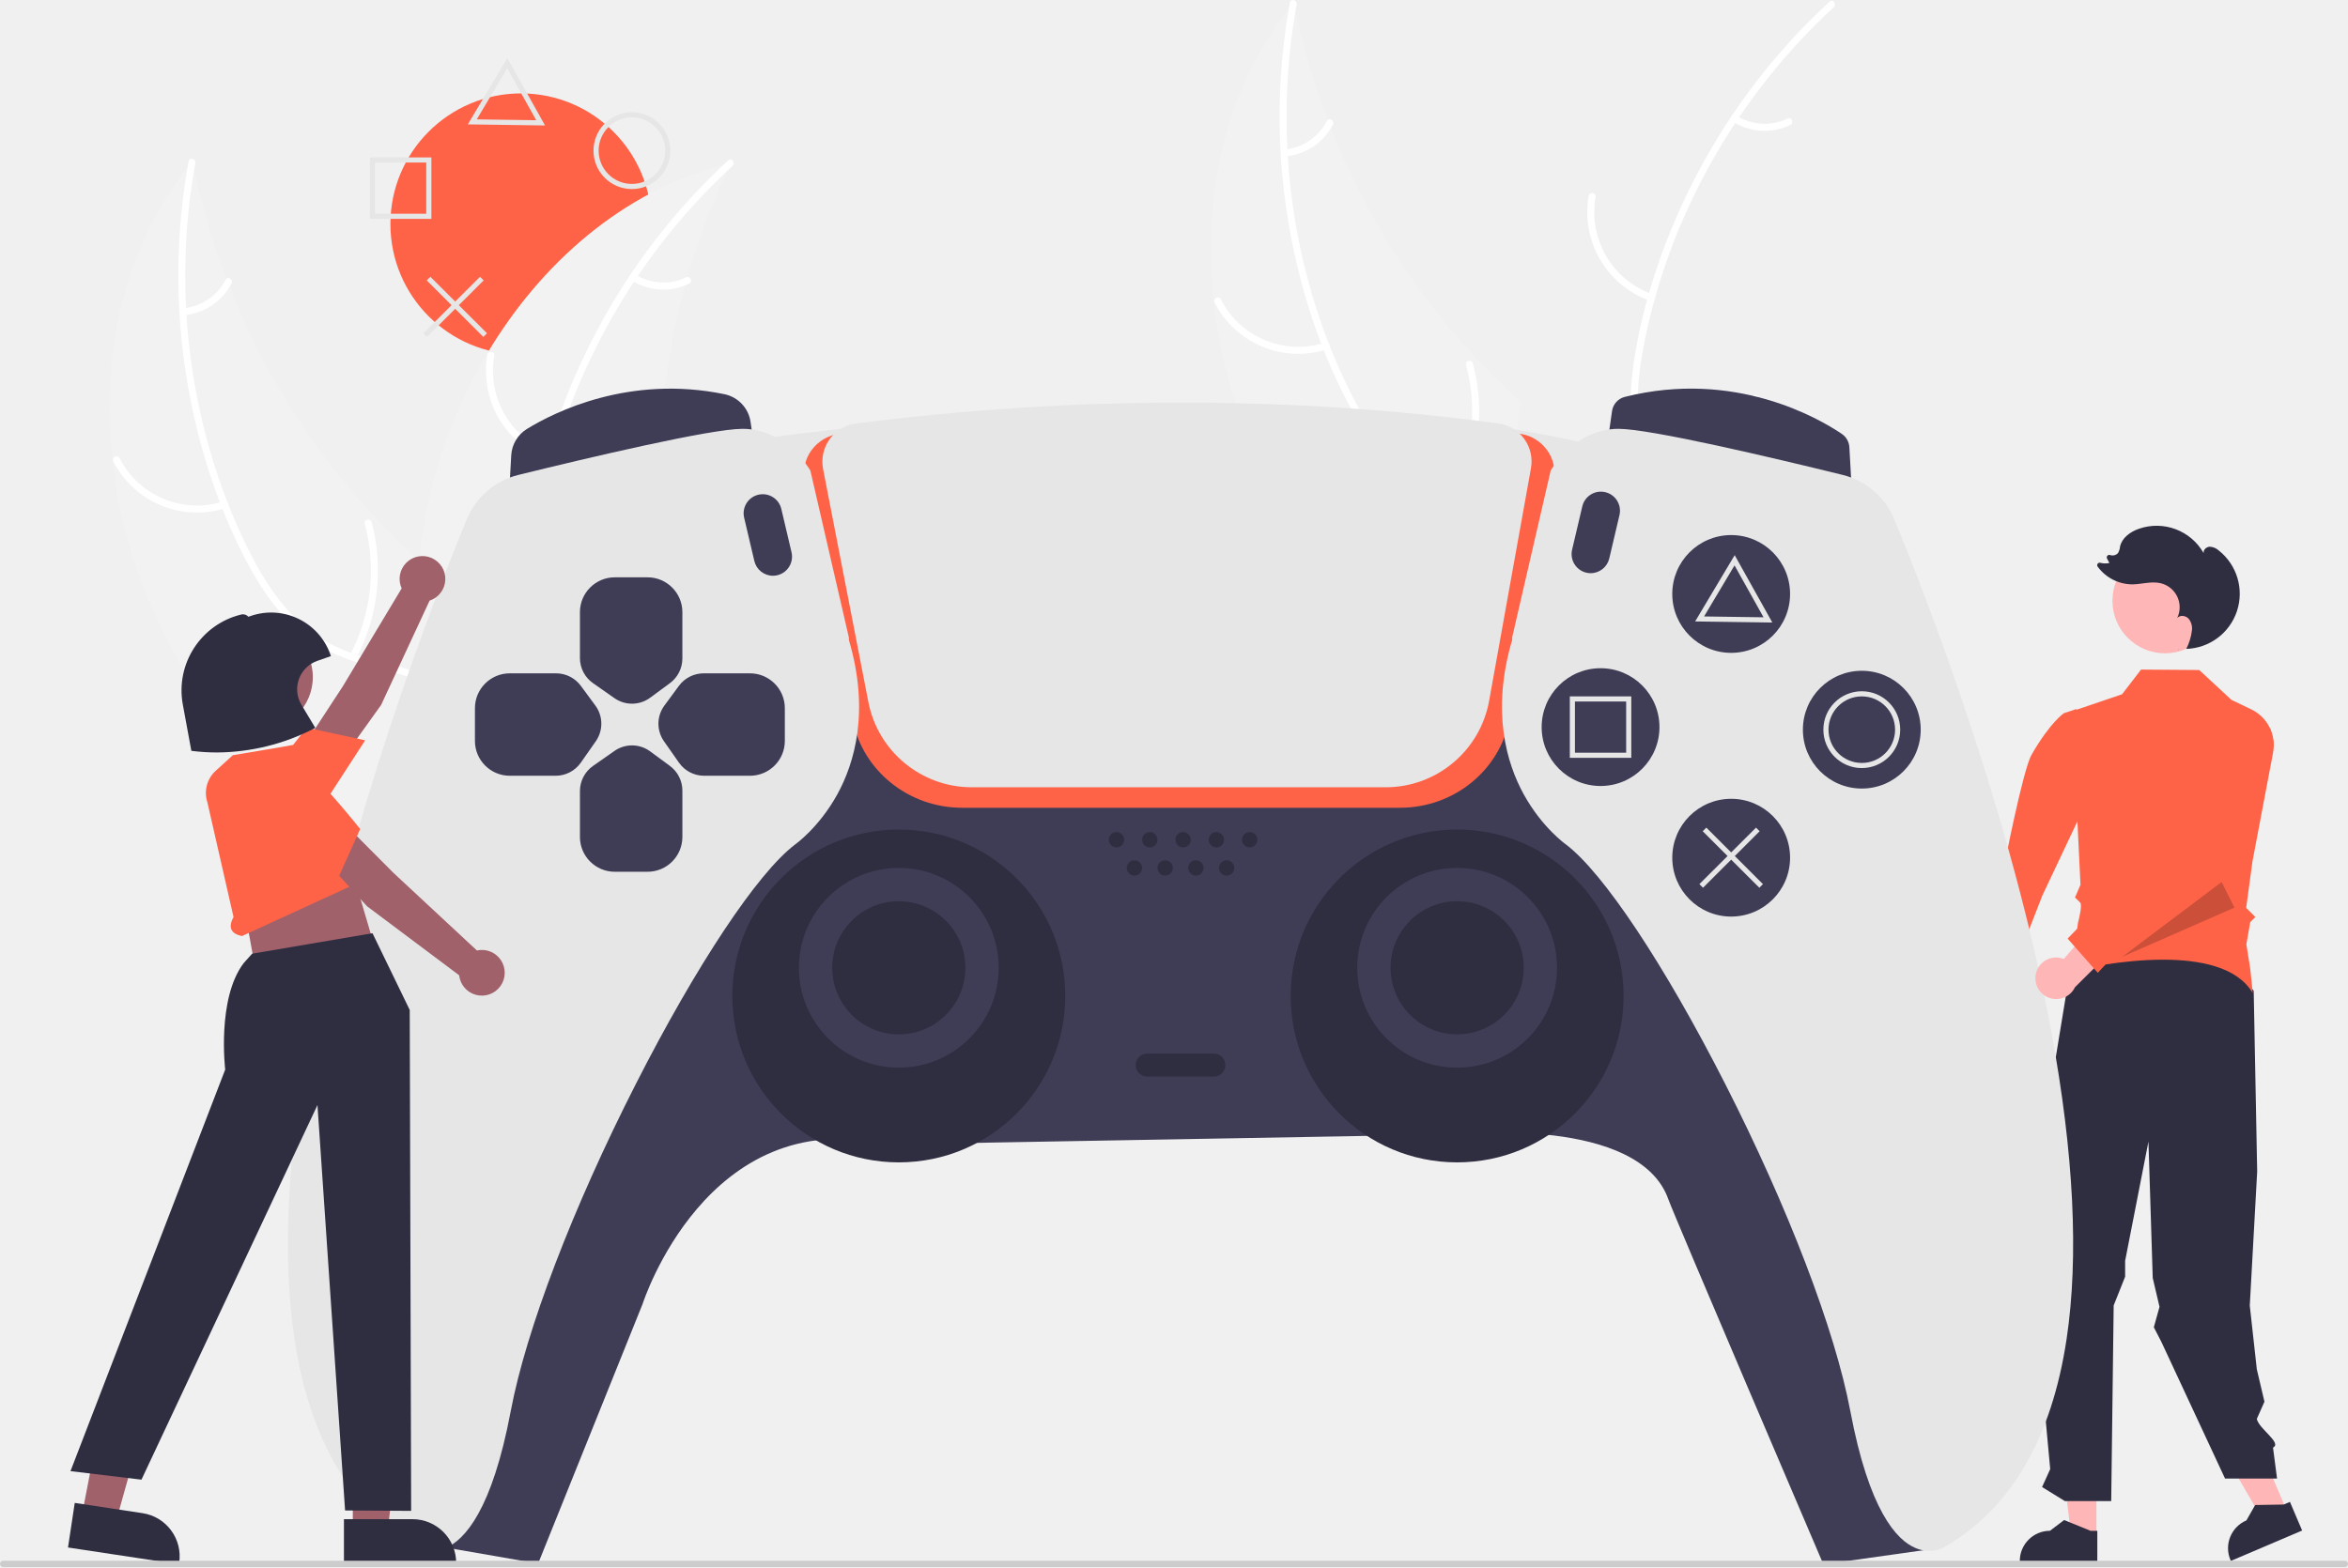
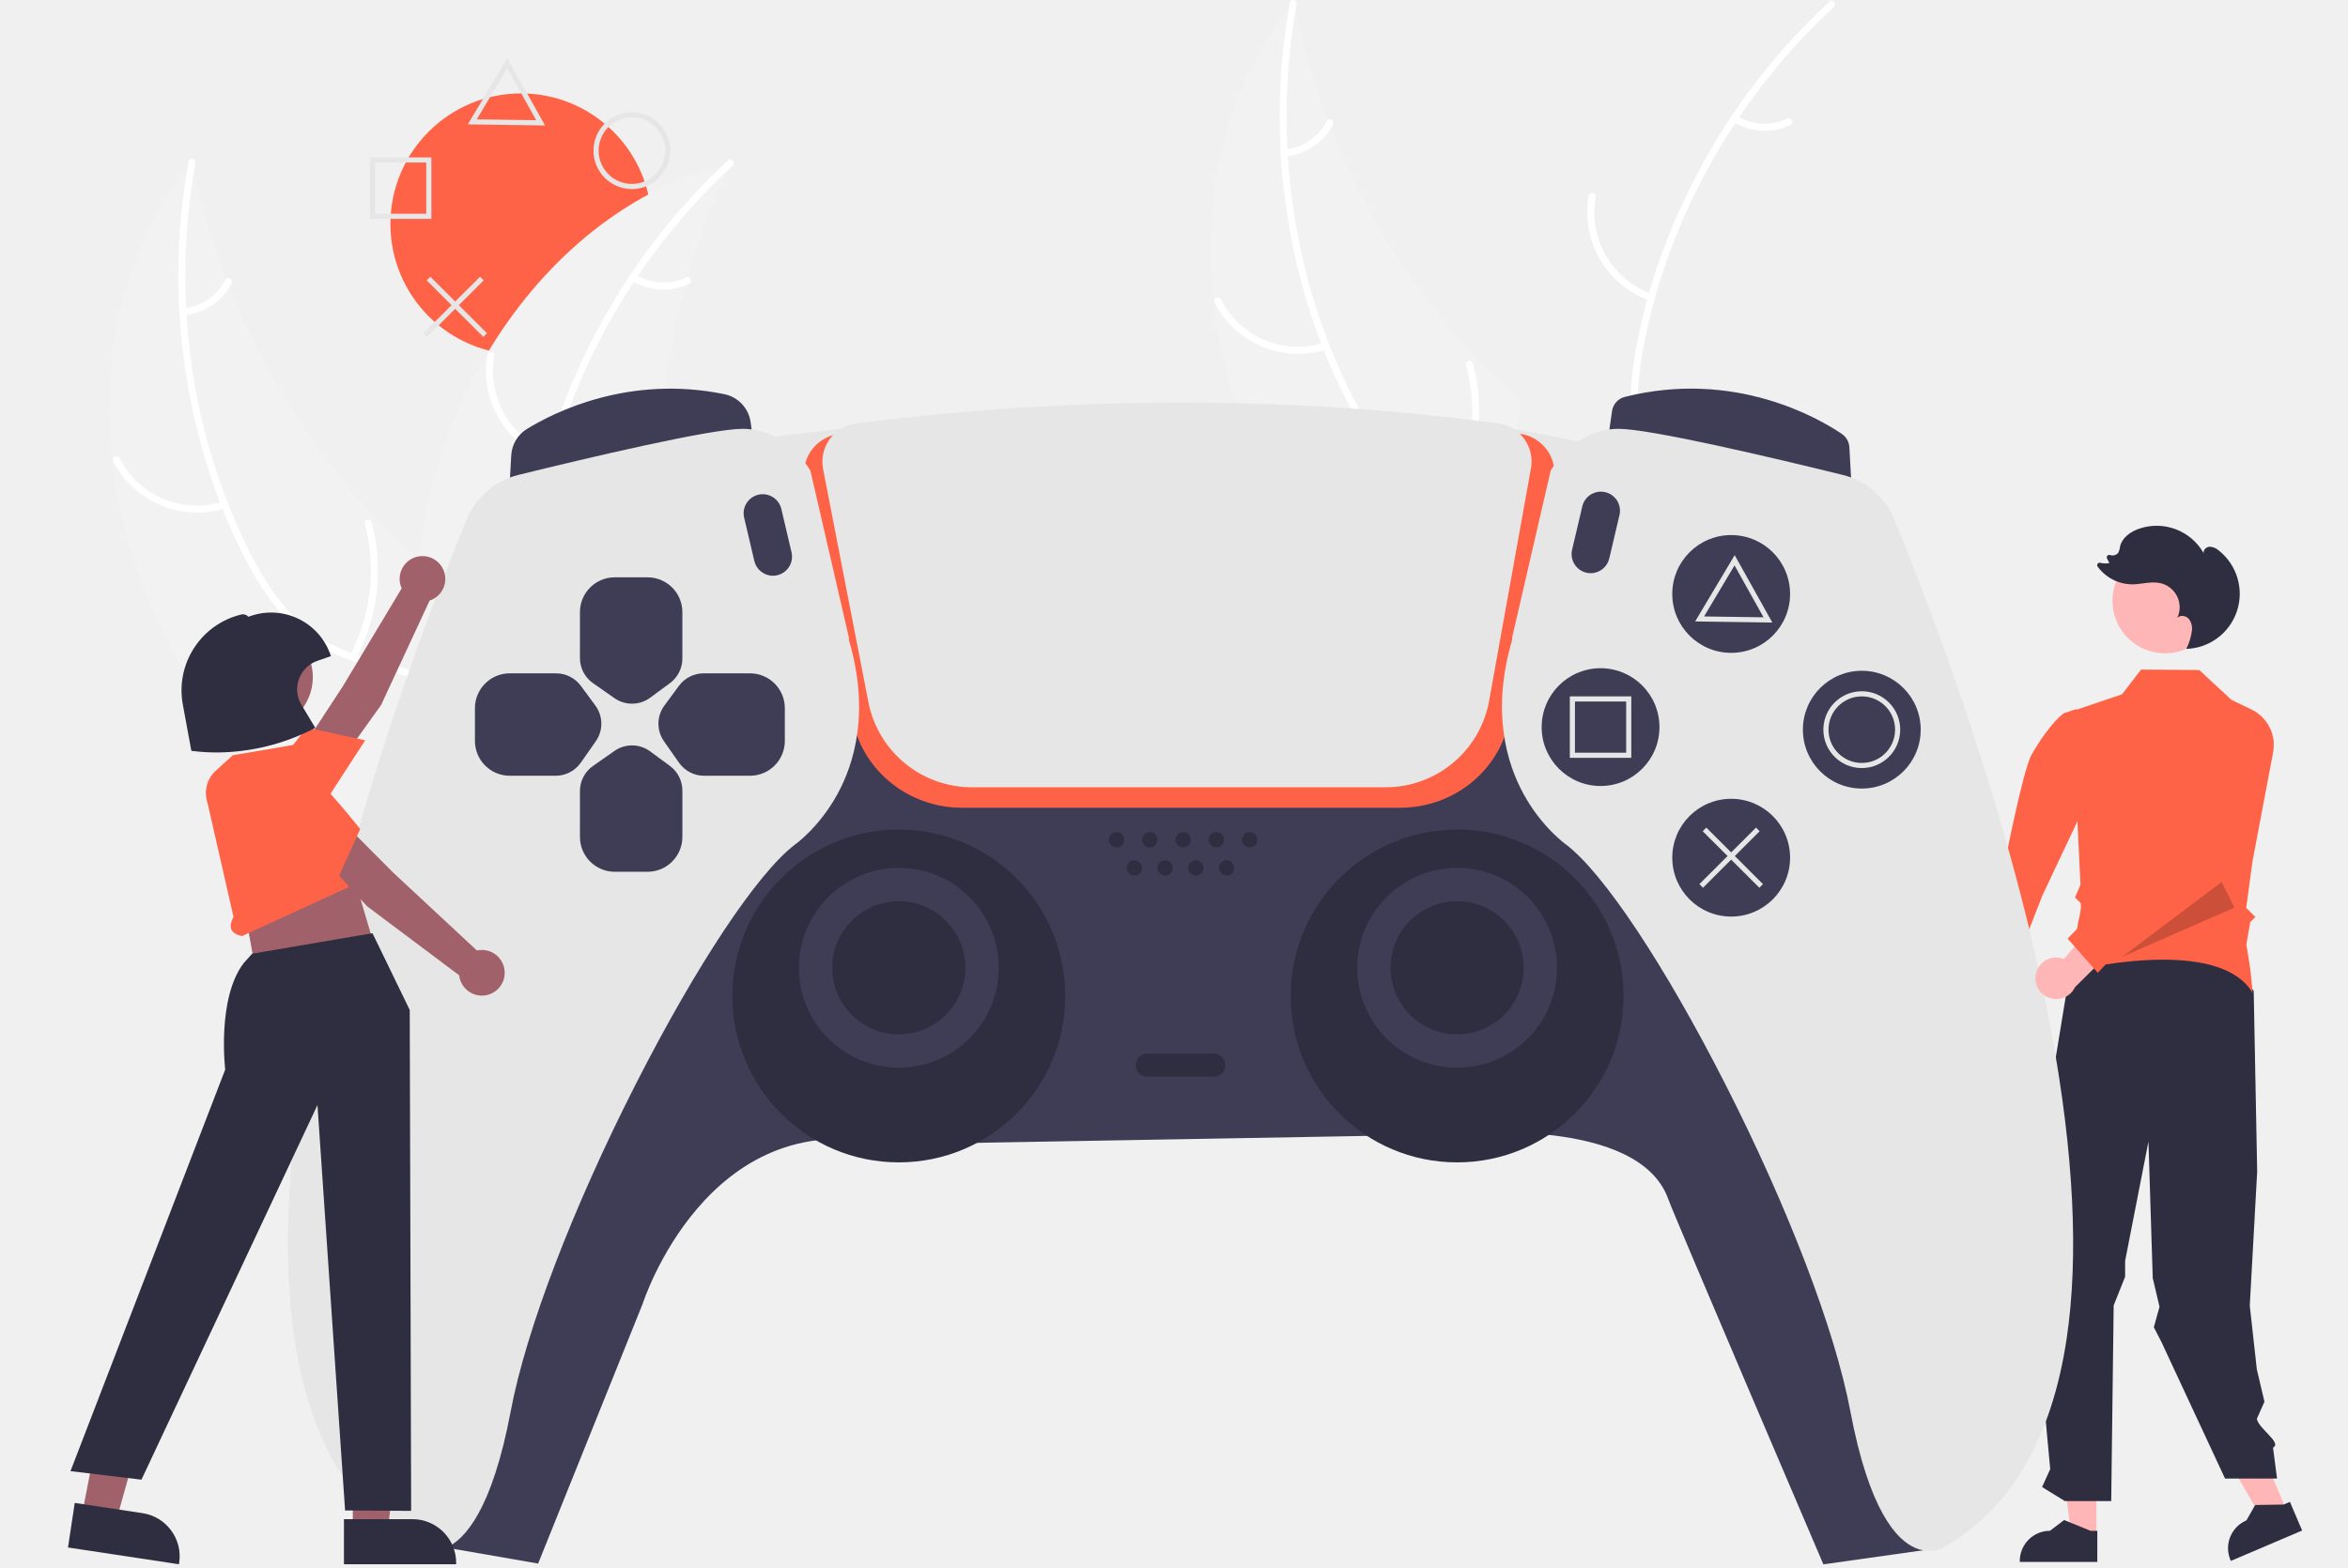
<svg xmlns="http://www.w3.org/2000/svg" data-name="Layer 1" width="916.775" height="612.055" viewBox="0 0 916.775 612.055">
  <polygon points="893.363 591.2 884.309 595.057 865.118 561.972 878.481 556.278 893.363 591.2" fill="#ffb6b6" />
  <polygon points="818.545 599.767 808.704 599.766 804.022 561.806 818.547 561.806 818.545 599.767" fill="#ffb6b6" />
  <path d="M960.504,754.006,930.24,754.005v-.383a11.78,11.78,0,0,1,11.78-11.779h.001l5.528-4.194,10.314,4.195,2.642 0Z" transform="translate(-141.6125 -143.9725)" fill="#2f2e41" />
  <path d="M1040.481,741.744l-27.841,11.865-.15-.352a11.78,11.78,0,0,1,6.218-15.455l.001-0,3.441-6.026,11.133-.185,2.43-1.036Z" transform="translate(-141.6125 -143.9725)" fill="#2f2e41" />
  <path d="M950.504,519.075l-14.957,91.075,4.071,13.572-5.341,9.612,7.844,84.415-3.184,7.01,8.896,5.487h18.102l.961-76.421,4.472-11.22V636.42l9.103-46.6,1.676,53.304,2.648,11.238-2.224,8.001,2.906,5.606,24.906,53.48h20.299l-1.57-12.094h0c3.637-1.841-5.46-7.223-6.334-11.204l2.989-6.725-2.989-12.703-2.741-24.822,2.89-52.395-1.36-70.556c-6.815-9.137-14.376-16.184-23.746-18.158Z" transform="translate(-141.6125 -143.9725)" fill="#2f2e41" />
  <circle id="e3f68381-4551-4dde-a951-c654c55667ae" data-name="ab6171fa-7d69-4734-b81c-8dff60f9761b" cx="845.316" cy="234.649" r="20.513" fill="#ffb6b6" />
  <path d="M902.352,540.594a8.072,8.072,0,0,1,7.543-9.814l8.263-27.471,9.553,11.444-9.312,24.332a8.116,8.116,0,0,1-16.048,1.509Z" transform="translate(-141.6125 -143.9725)" fill="#ffb6b6" />
  <path id="eb9b57ee-86ab-410d-b03f-f9f5ae1c3330-37" data-name="f348f81f-b961-4ae4-bc6b-758f6acfb12a" d="M955.956,427.68l-3.703-6.766-4.772,1.593s-5.268,3.399-12.645,16.233c-3.412,5.936-10.787,43.997-10.787,43.997L906.81,528.384l17.575,2.971,14.664-37.618,17-36Z" transform="translate(-141.6125 -143.9725)" fill="#ff6347" />
  <path d="M986.168,518.788c14.443,0,29.016,2.844,34.984,13.01-.156-2.21-.547-6.043-.953-9.56l-1.493-9.449,1.513-8.664,2-2-3.582-3.582,2.443-18.084,8.065-42.603A15.471,15.471,0,0,0,1020.62,421.034l-7.749-3.726-12.561-11.651-22.722-.17-7.413,9.637-19.514,6.628,3.275,67.761-2.147,5.01c.481.442,1.497,1.386,2.046,1.995.778.86-.213,5.291-.873,7.854l-.907,6.831,2.855,2.04-3.711,4.384-.742,5.565C954.144,522.32,970.076,518.788,986.168,518.788Z" transform="translate(-141.6125 -143.9725)" fill="#ff6347" />
  <path d="M992.176,398.13q.131-.289.262-.581c-.034.001-.067.006-.1.007Z" transform="translate(-141.6125 -143.9725)" fill="#2f2e41" />
  <path d="M1008.012,359.041a5.71,5.71,0,0,0-3.577-1.546c-1.326.043-2.672,1.241-2.397,2.539A21.08,21.08,0,0,0,976.67,350.521c-3.297,1.163-6.53,3.49-7.287,6.903a6.217,6.217,0,0,1-.783,2.548,2.909,2.909,0,0,1-3.096.784l-.033-.01a.969.969,0,0,0-1.171,1.368l.933,1.74a7.475,7.475,0,0,1-3.561-.076.968.968,0,0,0-1.028,1.507,16.879,16.879,0,0,0,13.459,6.918c3.727-.023,7.493-1.307,11.12-.45a9.659,9.659,0,0,1,6.497,13.56c1.114-1.219,3.268-.93,4.408.265a6.046,6.046,0,0,1,1.32,4.626,21.465,21.465,0,0,1-2.204,7.205,21.54,21.54,0,0,0,12.768-38.37Z" transform="translate(-141.6125 -143.9725)" fill="#2f2e41" />
  <circle cx="203.437" cy="87.481" r="51" fill="#ff6347" />
  <path d="M201.709,383.163c-25.59-56.603-24.647-128.351,15.068-176.115A286.207,286.207,0,0,0,319.216,374.734c20.447,16.145,44.87,31.973,50.455,57.42,3.476,15.834-1.451,32.581-9.968,46.373-8.518,13.793-20.39,25.139-32.127,36.32l-1.317,3.826C275.186,483.313,227.299,439.767,201.709,383.163Z" transform="translate(-141.6125 -143.9725)" fill="#f2f2f2" />
  <path d="M217.882,207.738c-9.14,50.048-2.35,103.341,19.866,149.194,4.803,9.913,10.538,19.552,18.216,27.525,7.682,7.977,16.866,12.998,27.432,16.083,9.659,2.82,19.866,4.586,28.672,9.706,9.281,5.396,15.041,14.45,17.285,24.832,2.745,12.703.763,25.636-1.616,38.215-2.641,13.967-5.605,28.432-1.778,42.473.464,1.701-2.203,2.321-2.666.623-6.658-24.428,6.287-48.521,4.478-73.08-.844-11.46-5.147-22.735-14.974-29.375-8.593-5.806-19.116-7.637-28.921-10.408-10.295-2.91-19.541-7.354-27.409-14.726-8.048-7.541-14.172-16.976-19.207-26.723-11.356-21.982-18.842-46.201-22.802-70.586a248.968,248.968,0,0,1,.809-84.56c.316-1.729,2.93-.909,2.616.808Z" transform="translate(-141.6125 -143.9725)" fill="#fff" />
  <path d="M229.741,342.409A36.702,36.702,0,0,1,185.858,324.161c-.796-1.571,1.608-2.882,2.405-1.309a33.986,33.986,0,0,0,40.855,16.891c1.675-.546,2.288,2.124.623,2.666Z" transform="translate(-141.6125 -143.9725)" fill="#fff" />
  <path d="M278.311,399.756a70.741,70.741,0,0,0,5.722-51.235c-.458-1.703,2.209-2.323,2.666-.623a73.581,73.581,0,0,1-6.063,53.303c-.826,1.56-3.147.106-2.325-1.445Z" transform="translate(-141.6125 -143.9725)" fill="#fff" />
  <path d="M213.423,264.354a20.775,20.775,0,0,0,16.281-11.115c.806-1.57,3.126-.114,2.325,1.445a23.28,23.28,0,0,1-17.984,12.336,1.415,1.415,0,0,1-1.644-1.022,1.376,1.376,0,0,1,1.022-1.644Z" transform="translate(-141.6125 -143.9725)" fill="#fff" />
  <path d="M427.099,207.602c-.475.994-.951,1.989-1.415,3.003a273.598,273.598,0,0,0-15.618,41.543c-.332,1.097-.653,2.213-.953,3.317a288.435,288.435,0,0,0-8.762,105.831,280.106,280.106,0,0,0,7.598,41.875c4.961,18.983,11.849,39.171,10.295,58.126a48.054,48.054,0,0,1-.786,5.895l-86.43,52.791c-.257.021-.502.063-.76.085l-3.354,2.266c-.235-.696-.463-1.423-.698-2.119-.138-.403-.256-.818-.394-1.221-.086-.273-.171-.546-.264-.787-.029-.091-.057-.182-.074-.253-.093-.241-.154-.475-.235-.696q-1.933-6.089-3.786-12.227c-.012-.02-.012-.02-.005-.051-9.337-31.202-16.151-63.457-17.852-95.721-.051-.971-.115-1.961-.126-2.955a267.285,267.285,0,0,1,1.507-43.592,236.291,236.291,0,0,1,4.046-23.564,196.492,196.492,0,0,1,22.763-57.063c21.002-35.301,53.061-63.492,92.296-73.73C425.098,208.094,426.084,207.844,427.099,207.602Z" transform="translate(-141.6125 -143.9725)" fill="#f2f2f2" />
  <path d="M427.575,208.818c-37.43,34.458-64.095,81.097-73.964,131.084-2.134,10.807-3.358,21.956-2.027,32.945,1.331,10.994,5.641,20.533,12.22,29.357,6.014,8.067,13.101,15.623,17.049,25.012,4.162,9.896,3.31,20.593-1.149,30.234-5.456,11.796-14.826,20.928-24.298,29.54-10.518,9.562-21.594,19.327-26.992,32.842-.654,1.637-3.157.527-2.504-1.108,9.391-23.513,34.233-34.956,47.575-55.655,6.226-9.659,9.578-21.252,5.73-32.469-3.365-9.809-10.666-17.607-16.826-25.723-6.468-8.522-11.175-17.637-13.018-28.26-1.885-10.867-1.095-22.087.753-32.901,4.168-24.389,12.772-48.233,24.291-70.088a248.968,248.968,0,0,1,51.557-67.03c1.293-1.19,2.887,1.038,1.602,2.22Z" transform="translate(-141.6125 -143.9725)" fill="#fff" />
  <path d="M355.962,323.484A36.702,36.702,0,0,1,331.911,282.494c.31-1.734,3.019-1.333,2.709.403a33.986,33.986,0,0,0,22.451,38.084c1.666.573.548,3.073-1.108,2.504Z" transform="translate(-141.6125 -143.9725)" fill="#fff" />
  <path d="M360.216,398.515A70.741,70.741,0,0,0,395.632,361.052c.66-1.635,3.163-.525,2.504,1.108a73.581,73.581,0,0,1-36.933,38.909c-1.599.748-2.577-1.81-.987-2.554Z" transform="translate(-141.6125 -143.9725)" fill="#fff" />
  <path d="M389.928,251.337a20.775,20.775,0,0,0,19.691.927c1.589-.768,2.565,1.791.987,2.554a23.28,23.28,0,0,1-21.786-.977,1.415,1.415,0,0,1-.698-1.806,1.376,1.376,0,0,1,1.806-.698Z" transform="translate(-141.6125 -143.9725)" fill="#fff" />
  <path d="M631.709,321.163c-25.59-56.603-24.647-128.351,15.068-176.115A286.207,286.207,0,0,0,749.216,312.734c20.447,16.145,44.87,31.973,50.455,57.42,3.476,15.834-1.451,32.581-9.968,46.373-8.518,13.793-20.39,25.139-32.127,36.32l-1.317,3.826C705.186,421.313,657.299,377.767,631.709,321.163Z" transform="translate(-141.6125 -143.9725)" fill="#f2f2f2" />
  <path d="M647.882,145.738c-9.14,50.048-2.35,103.341,19.866,149.194,4.803,9.913,10.538,19.552,18.216,27.525,7.682,7.977,16.866,12.998,27.432,16.083,9.659,2.82,19.866,4.586,28.672,9.706,9.281,5.396,15.041,14.45,17.285,24.832,2.745,12.703.763,25.636-1.616,38.215-2.641,13.967-5.605,28.432-1.778,42.473.464,1.701-2.203,2.321-2.666.623-6.658-24.428,6.287-48.521,4.478-73.08-.844-11.46-5.147-22.735-14.974-29.375-8.593-5.806-19.116-7.637-28.921-10.408-10.295-2.91-19.541-7.354-27.409-14.726-8.048-7.541-14.172-16.976-19.207-26.723-11.356-21.982-18.842-46.201-22.802-70.586a248.968,248.968,0,0,1,.809-84.56c.316-1.729,2.93-.909,2.616.808Z" transform="translate(-141.6125 -143.9725)" fill="#fff" />
  <path d="M659.741,280.409A36.702,36.702,0,0,1,615.858,262.161c-.796-1.571,1.608-2.882,2.405-1.309a33.986,33.986,0,0,0,40.855,16.891c1.675-.546,2.288,2.124.623,2.666Z" transform="translate(-141.6125 -143.9725)" fill="#fff" />
  <path d="M708.311,337.756a70.741,70.741,0,0,0,5.722-51.235c-.458-1.703,2.209-2.323,2.666-.623a73.581,73.581,0,0,1-6.063,53.303c-.826,1.56-3.147.106-2.325-1.445Z" transform="translate(-141.6125 -143.9725)" fill="#fff" />
  <path d="M643.423,202.354a20.775,20.775,0,0,0,16.281-11.115c.806-1.57,3.126-.114,2.325,1.445a23.28,23.28,0,0,1-17.984,12.336,1.415,1.415,0,0,1-1.644-1.022,1.376,1.376,0,0,1,1.022-1.644Z" transform="translate(-141.6125 -143.9725)" fill="#fff" />
  <path d="M857.099,145.602c-.475.994-.951,1.989-1.415,3.003a273.598,273.598,0,0,0-15.618,41.543c-.332,1.097-.653,2.213-.953,3.317a288.435,288.435,0,0,0-8.762,105.831,280.106,280.106,0,0,0,7.598,41.875c4.961,18.983,11.849,39.171,10.295,58.126a48.054,48.054,0,0,1-.786,5.895l-86.43,52.791c-.257.021-.502.063-.76.085l-3.354,2.266c-.235-.696-.463-1.423-.698-2.119-.138-.403-.256-.818-.394-1.221-.086-.273-.171-.546-.264-.787-.029-.091-.057-.182-.074-.253-.093-.241-.154-.475-.235-.696q-1.933-6.089-3.786-12.227c-.012-.02-.012-.02-.005-.051-9.337-31.202-16.151-63.457-17.852-95.721-.051-.971-.115-1.961-.126-2.955a267.285,267.285,0,0,1,1.507-43.592,236.291,236.291,0,0,1,4.046-23.564,196.492,196.492,0,0,1,22.763-57.063c21.002-35.301,53.061-63.492,92.296-73.73C855.098,146.094,856.083,145.844,857.099,145.602Z" transform="translate(-141.6125 -143.9725)" fill="#f0f0f0" />
  <path d="M857.575,146.818c-37.43,34.458-64.095,81.097-73.964,131.084-2.134,10.807-3.358,21.956-2.027,32.945,1.331,10.994,5.641,20.533,12.22,29.357,6.014,8.067,13.101,15.623,17.049,25.012,4.162,9.896,3.31,20.593-1.149,30.234-5.456,11.796-14.826,20.928-24.298,29.54-10.518,9.562-21.594,19.327-26.992,32.842-.654,1.637-3.157.527-2.504-1.108,9.391-23.513,34.233-34.956,47.575-55.655,6.226-9.659,9.578-21.252,5.73-32.469-3.365-9.809-10.666-17.607-16.826-25.723-6.468-8.522-11.175-17.637-13.018-28.26-1.885-10.867-1.095-22.087.753-32.901,4.168-24.389,12.772-48.233,24.291-70.088a248.968,248.968,0,0,1,51.557-67.03c1.293-1.19,2.887,1.038,1.602,2.22Z" transform="translate(-141.6125 -143.9725)" fill="#fff" />
  <path d="M785.962,261.484A36.702,36.702,0,0,1,761.911,220.494c.31-1.734,3.019-1.333,2.709.403a33.986,33.986,0,0,0,22.451,38.084c1.666.573.548,3.073-1.108,2.504Z" transform="translate(-141.6125 -143.9725)" fill="#fff" />
  <path d="M790.216,336.515A70.741,70.741,0,0,0,825.632,299.052c.66-1.635,3.163-.525,2.504,1.108a73.581,73.581,0,0,1-36.933,38.909c-1.599.748-2.577-1.81-.987-2.554Z" transform="translate(-141.6125 -143.9725)" fill="#fff" />
  <path d="M819.928,189.337a20.775,20.775,0,0,0,19.691.927c1.589-.768,2.565,1.791.987,2.554a23.28,23.28,0,0,1-21.786-.977,1.415,1.415,0,0,1-.698-1.806,1.376,1.376,0,0,1,1.806-.698Z" transform="translate(-141.6125 -143.9725)" fill="#fff" />
  <path d="M305.549,740.954l9.447,7.316,36.729,6.373L392.549,653.162s25-78.209,95-62.209l225-4s69.083-7.08,80.5,25.5c2.162,6.171,60.5,142.5,60.5,142.5l40.902-5.773-4.902-116.227-97.146-225.5-168.854-10.543-174,12.043Z" transform="translate(-141.6125 -143.9725)" fill="#3f3d56" />
  <circle cx="350.937" cy="388.981" r="65" fill="#2f2e41" />
  <circle cx="568.937" cy="388.981" r="65" fill="#2f2e41" />
  <path d="M416.549,319.954l26.763-5.248s201.504-28.752,328.87,5.248l-9.634,27-337-2Z" transform="translate(-141.6125 -143.9725)" fill="#e6e6e6" />
  <path d="M688.238,459.454H517.229c-20.764,0-38.709-14.377-42.67-34.187l-18.715-93.604a14.991,14.991,0,0,1,2.59-11.824,15.938,15.938,0,0,1,10.949-6.432c90.192-11.195,179.502-11.214,265.45-.058a15.699,15.699,0,0,1,10.79,6.352,15.013,15.013,0,0,1,2.671,11.672l-17.276,93.317C727.29,444.833,709.298,459.454,688.238,459.454Z" transform="translate(-141.6125 -143.9725)" fill="#ff6347" />
  <path d="M340.479,335.193l.745-13.395a12.935,12.935,0,0,1,6.149-10.306c10.797-6.624,39.923-21.208,77.092-13.563a12.977,12.977,0,0,1,10.212,10.846l.995,6.97Z" transform="translate(-141.6125 -143.9725)" fill="#3f3d56" />
  <path d="M864.62,335.193l-95.193-19.448,1.599-11.197A6.692,6.692,0,0,1,776.036,298.978c42.865-10.757,75.676,8.346,84.711,14.458a6.761,6.761,0,0,1,2.952,5.197Z" transform="translate(-141.6125 -143.9725)" fill="#3f3d56" />
  <path d="M310.254,749.689a11.995,11.995,0,0,1-6.492-1.826c-25.489-14.884-41.379-42.159-47.194-81.046-4.803-32.121-2.797-72.438,5.961-119.833C278.058,462.957,310.605,378.968,323.877,346.758a29.376,29.376,0,0,1,20.071-17.284c27.362-6.73,75.127-18.02,87.601-18.02,17.095,0,26.344,16.092,26.436,16.255l.051.133,15.013,65.101v.939c8.282,28.022,2.128,48.265-4.497,60.313-7.191,13.077-16.496,19.606-16.588,19.67-14.611,11.123-38.415,46.956-62.105,93.503-24.619,48.372-42.869,96.102-48.818,127.679-7.282,38.649-17.956,50.481-25.628,53.601A13.602,13.602,0,0,1,310.254,749.689Z" transform="translate(-141.6125 -143.9725)" fill="#e6e6e6" />
  <path d="M682.601,451.454H521.021a41.168,41.168,0,0,1-40.345-33.262l-17.683-91.036a15.02,15.02,0,0,1,12.814-17.769c85.224-10.888,169.614-10.907,250.825-.057a15.006,15.006,0,0,1,12.741,17.543L723.051,417.63A41.065,41.065,0,0,1,682.601,451.454Z" transform="translate(-141.6125 -143.9725)" fill="#e6e6e6" />
  <path d="M894.848,749.69a13.609,13.609,0,0,1-5.162-1.043c-7.672-3.119-18.347-14.951-25.628-53.601-5.949-31.577-24.199-79.307-48.818-127.679-23.69-46.547-47.495-82.38-62.124-93.516-.075-.051-9.379-6.58-16.57-19.657-6.625-12.048-12.779-32.291-4.497-60.313l.013-1.052L747.078,327.771l.035-.062c.092-.163,9.341-16.255,26.436-16.255,12.474,0,60.239,11.29,87.601,18.02a29.38,29.38,0,0,1,20.071,17.284h0c13.272,32.21,45.819,116.199,61.348,200.226,8.759,47.395,10.765,87.712,5.961,119.833-5.815,38.887-21.706,66.162-47.229,81.068A11.948,11.948,0,0,1,894.848,749.69Z" transform="translate(-141.6125 -143.9725)" fill="#e6e6e6" />
  <circle cx="350.937" cy="377.981" r="39" fill="#3f3d56" />
  <circle cx="350.937" cy="377.981" r="26" fill="#2f2e41" />
  <circle cx="568.937" cy="377.981" r="39" fill="#3f3d56" />
  <circle cx="568.937" cy="377.981" r="26" fill="#2f2e41" />
  <circle cx="435.937" cy="327.981" r="3" fill="#2f2e41" />
  <circle cx="448.937" cy="327.981" r="3" fill="#2f2e41" />
  <circle cx="442.937" cy="338.981" r="3" fill="#2f2e41" />
  <circle cx="454.937" cy="338.981" r="3" fill="#2f2e41" />
  <circle cx="466.937" cy="338.981" r="3" fill="#2f2e41" />
  <circle cx="478.937" cy="338.981" r="3" fill="#2f2e41" />
  <circle cx="461.937" cy="327.981" r="3" fill="#2f2e41" />
  <circle cx="474.937" cy="327.981" r="3" fill="#2f2e41" />
  <circle cx="487.937" cy="327.981" r="3" fill="#2f2e41" />
  <path d="M615.549,564.454h-26a4.5,4.5,0,1,1,0-9h26a4.5,4.5,0,0,1,0,9Z" transform="translate(-141.6125 -143.9725)" fill="#2f2e41" />
  <path d="M443.393,368.84a7.464,7.464,0,0,1-7.244-5.75l-3.987-16.928a7.457,7.457,0,0,1,14.517-3.419l3.987,16.928a7.467,7.467,0,0,1-7.272,9.169Z" transform="translate(-141.6125 -143.9725)" fill="#3f3d56" />
  <path d="M762.705,367.84a7.467,7.467,0,0,1-7.272-9.169l3.987-16.928a7.457,7.457,0,0,1,14.517,3.419l-3.987,16.928a7.464,7.464,0,0,1-7.244,5.75Z" transform="translate(-141.6125 -143.9725)" fill="#3f3d56" />
  <path d="M388.378,418.807a11.942,11.942,0,0,1-6.858-2.164l-8.37-5.859a11.968,11.968,0,0,1-5.101-9.797V383.044a13.606,13.606,0,0,1,13.59-13.59h12.819a13.606,13.606,0,0,1,13.59,13.59v18.12a12.002,12.002,0,0,1-4.865,9.627l-7.712,5.683A11.942,11.942,0,0,1,388.378,418.807Z" transform="translate(-141.6125 -143.9725)" fill="#3f3d56" />
  <path d="M394.459,484.454H381.64a13.606,13.606,0,0,1-13.59-13.59V452.92a11.968,11.968,0,0,1,5.101-9.797l8.37-5.859a11.95,11.95,0,0,1,13.952.17l7.712,5.683a12.002,12.002,0,0,1,4.865,9.627V470.863A13.606,13.606,0,0,1,394.459,484.454Z" transform="translate(-141.6125 -143.9725)" fill="#3f3d56" />
  <path d="M434.459,446.954H416.516a11.968,11.968,0,0,1-9.797-5.101l-5.859-8.37a11.949,11.949,0,0,1,.17-13.952l5.683-7.712a12.002,12.002,0,0,1,9.627-4.865h18.12a13.606,13.606,0,0,1,13.59,13.59V433.363A13.606,13.606,0,0,1,434.459,446.954Z" transform="translate(-141.6125 -143.9725)" fill="#3f3d56" />
  <path d="M358.583,446.954H340.64a13.606,13.606,0,0,1-13.59-13.59V420.544a13.606,13.606,0,0,1,13.59-13.59h18.12a12.002,12.002,0,0,1,9.627,4.865l5.683,7.712a11.949,11.949,0,0,1,.17,13.952l-5.859,8.37A11.968,11.968,0,0,1,358.583,446.954Z" transform="translate(-141.6125 -143.9725)" fill="#3f3d56" />
  <circle cx="675.937" cy="231.981" r="23" fill="#3f3d56" />
  <circle cx="726.937" cy="284.981" r="23" fill="#3f3d56" />
  <circle cx="675.937" cy="334.981" r="23" fill="#3f3d56" />
  <circle cx="624.937" cy="283.981" r="23" fill="#3f3d56" />
  <path d="M868.549,443.954a15,15,0,1,1,15-15A15.017,15.017,0,0,1,868.549,443.954Zm0-28a13,13,0,1,0,13,13A13.014,13.014,0,0,0,868.549,415.954Z" transform="translate(-141.6125 -143.9725)" fill="#e6e6e6" />
  <path d="M833.621,387.113l-30.145-.426,15.442-25.893Zm-26.652-2.377,23.217.329-11.324-20.27Z" transform="translate(-141.6125 -143.9725)" fill="#e6e6e6" />
  <path d="M778.549,439.954h-24v-24h24Zm-22-2h20v-20h-20Z" transform="translate(-141.6125 -143.9725)" fill="#e6e6e6" />
  <polygon points="688.348 345.307 677.353 334.333 687.049 324.655 685.635 323.239 675.937 332.919 666.238 323.239 664.825 324.655 674.521 334.333 663.526 345.307 664.939 346.723 675.937 335.746 686.935 346.723 688.348 345.307" fill="#e6e6e6" />
  <path d="M388.344,217.812a15,15,0,1,1,15-15A15.017,15.017,0,0,1,388.344,217.812Zm0-28a13,13,0,1,0,13,13A13.014,13.014,0,0,0,388.344,189.812Z" transform="translate(-141.6125 -143.9725)" fill="#e6e6e6" />
  <path d="M354.417,192.972l-30.145-.426,15.442-25.893Zm-26.652-2.377,23.217.329-11.324-20.27Z" transform="translate(-141.6125 -143.9725)" fill="#e6e6e6" />
  <path d="M310.049,229.454h-24v-24h24Zm-22-2h20v-20h-20Z" transform="translate(-141.6125 -143.9725)" fill="#e6e6e6" />
  <polygon points="190.143 130.165 179.148 119.191 188.844 109.514 187.431 108.098 177.732 117.778 168.033 108.098 166.62 109.514 176.316 119.191 165.321 130.165 166.734 131.581 177.732 120.604 188.73 131.581 190.143 130.165" fill="#e6e6e6" />
  <polygon points="867.437 344.481 828.622 373.694 872.437 354.481 867.437 344.481" opacity="0.2" />
  <polygon points="149.437 380.481 100.437 382.481 94.437 349.481 136.437 336.481 149.437 380.481" fill="#a0616a" />
  <path d="M273.034,443.577l-10.929-11.128,13.401-20.49,22.936-38.179a8.926,8.926,0,1,1,10.904,4.78l-18.932,40.759Z" transform="translate(-141.6125 -143.9725)" fill="#a0616a" />
  <path d="M260.927,468.982a12.317,12.317,0,0,1-12.152,5.502,11.515,11.515,0,0,1-9.675-8.11,10.979,10.979,0,0,1,1.21-9.166c7.311-12.325,20.796-28.602,20.931-28.765l.215-.259,22.743,4.927Z" transform="translate(-141.6125 -143.9725)" fill="#ff6347" />
  <polygon points="137.758 597.772 151.347 597.771 157.811 545.356 137.755 545.357 137.758 597.772" fill="#a0616a" />
  <path d="M275.904,737.308l26.762-.001h.001a17.056,17.056,0,0,1,17.055,17.055v.554l-43.817.002Z" transform="translate(-141.6125 -143.9725)" fill="#2f2e41" />
  <polygon points="31.948 591.89 45.384 593.92 59.612 543.061 41.998 540.063 31.948 591.89" fill="#a0616a" />
  <path d="M170.796,730.957l26.461,4.0.001 0a17.056,17.056,0,0,1,14.314,19.412l-.083.548-43.325-6.549Z" transform="translate(-141.6125 -143.9725)" fill="#2f2e41" />
  <path d="M240.049,516.454l47-8L301.592,538.43l.554,195.637-25.795-.161-10.783-158.344L196.845,721.874l-27.711-3.325L229.544,561.707s-3.325-27.711,7.205-41.566Z" transform="translate(-141.6125 -143.9725)" fill="#2f2e41" />
  <path d="M222.601,457.395a11.744,11.744,0,0,1,3.239-12.395l6.68-6.071,18.831-3.173,11.774-2.14,18.925,54.838-45.963,21.117c-4.034-.871-5.645-3.077-3.298-7.465Z" transform="translate(-141.6125 -143.9725)" fill="#ff6347" />
  <path d="M264.784,475.898l13.148-8.391,17.275,17.349L327.816,515.194a8.926,8.926,0,1,1-6.933,9.679l-35.962-26.953Z" transform="translate(-141.6125 -143.9725)" fill="#a0616a" />
  <path d="M242.432,458.797a12.315,12.315,0,0,1-2.869-13.026,11.521,11.521,0,0,1,9.936-7.788,10.979,10.979,0,0,1,8.718,3.08c10.546,9.702,23.682,26.263,23.813,26.428l.209.264-9.525,21.232Z" transform="translate(-141.6125 -143.9725)" fill="#ff6347" />
  <circle cx="101.474" cy="264.44" r="20.671" fill="#a0616a" />
  <path d="M226.351,437.861a79.196,79.196,0,0,1-9.59-.585l-.436-.053L212.995,419.147a30.496,30.496,0,0,1,22.79-35.161,2.834,2.834,0,0,1,2.822.874l.794-.277a24.518,24.518,0,0,1,31.224,15.079l.197.565-5.299,1.848a11.766,11.766,0,0,0-6.212,17.168l5.418,9.02-.577.289A83.749,83.749,0,0,1,226.351,437.861Z" transform="translate(-141.6125 -143.9725)" fill="#2f2e41" />
  <path d="M936.509,524.362a8.072,8.072,0,0,1,10.904-5.858l18.8-21.667,4.021,14.354-18.469,18.375a8.116,8.116,0,0,1-15.256-5.204Z" transform="translate(-141.6125 -143.9725)" fill="#ffb6b6" />
  <path id="fb39b7b9-f69c-40b6-9f40-8573a72b247d-38" data-name="f348f81f-b961-4ae4-bc6b-758f6acfb12a" d="M1020.4,429.103l7.702-.416,1.16,4.896s-.114,6.269-7.137,19.299-61.434,71.045-61.434,71.045l-11.784-13.373,29.126-30L995.672,449.109Z" transform="translate(-141.6125 -143.9725)" fill="#ff6347" />
-   <path id="b116d6b4-a736-490c-92f3-c8fac06531ff-39" data-name="Path 2960" d="M142.86,756.028h914.281a1.247,1.247,0,0,0,0-2.494h-914.281a1.247,1.247,0,1,0,0,2.494Z" transform="translate(-141.6125 -143.9725)" fill="#ccc" />
</svg>
